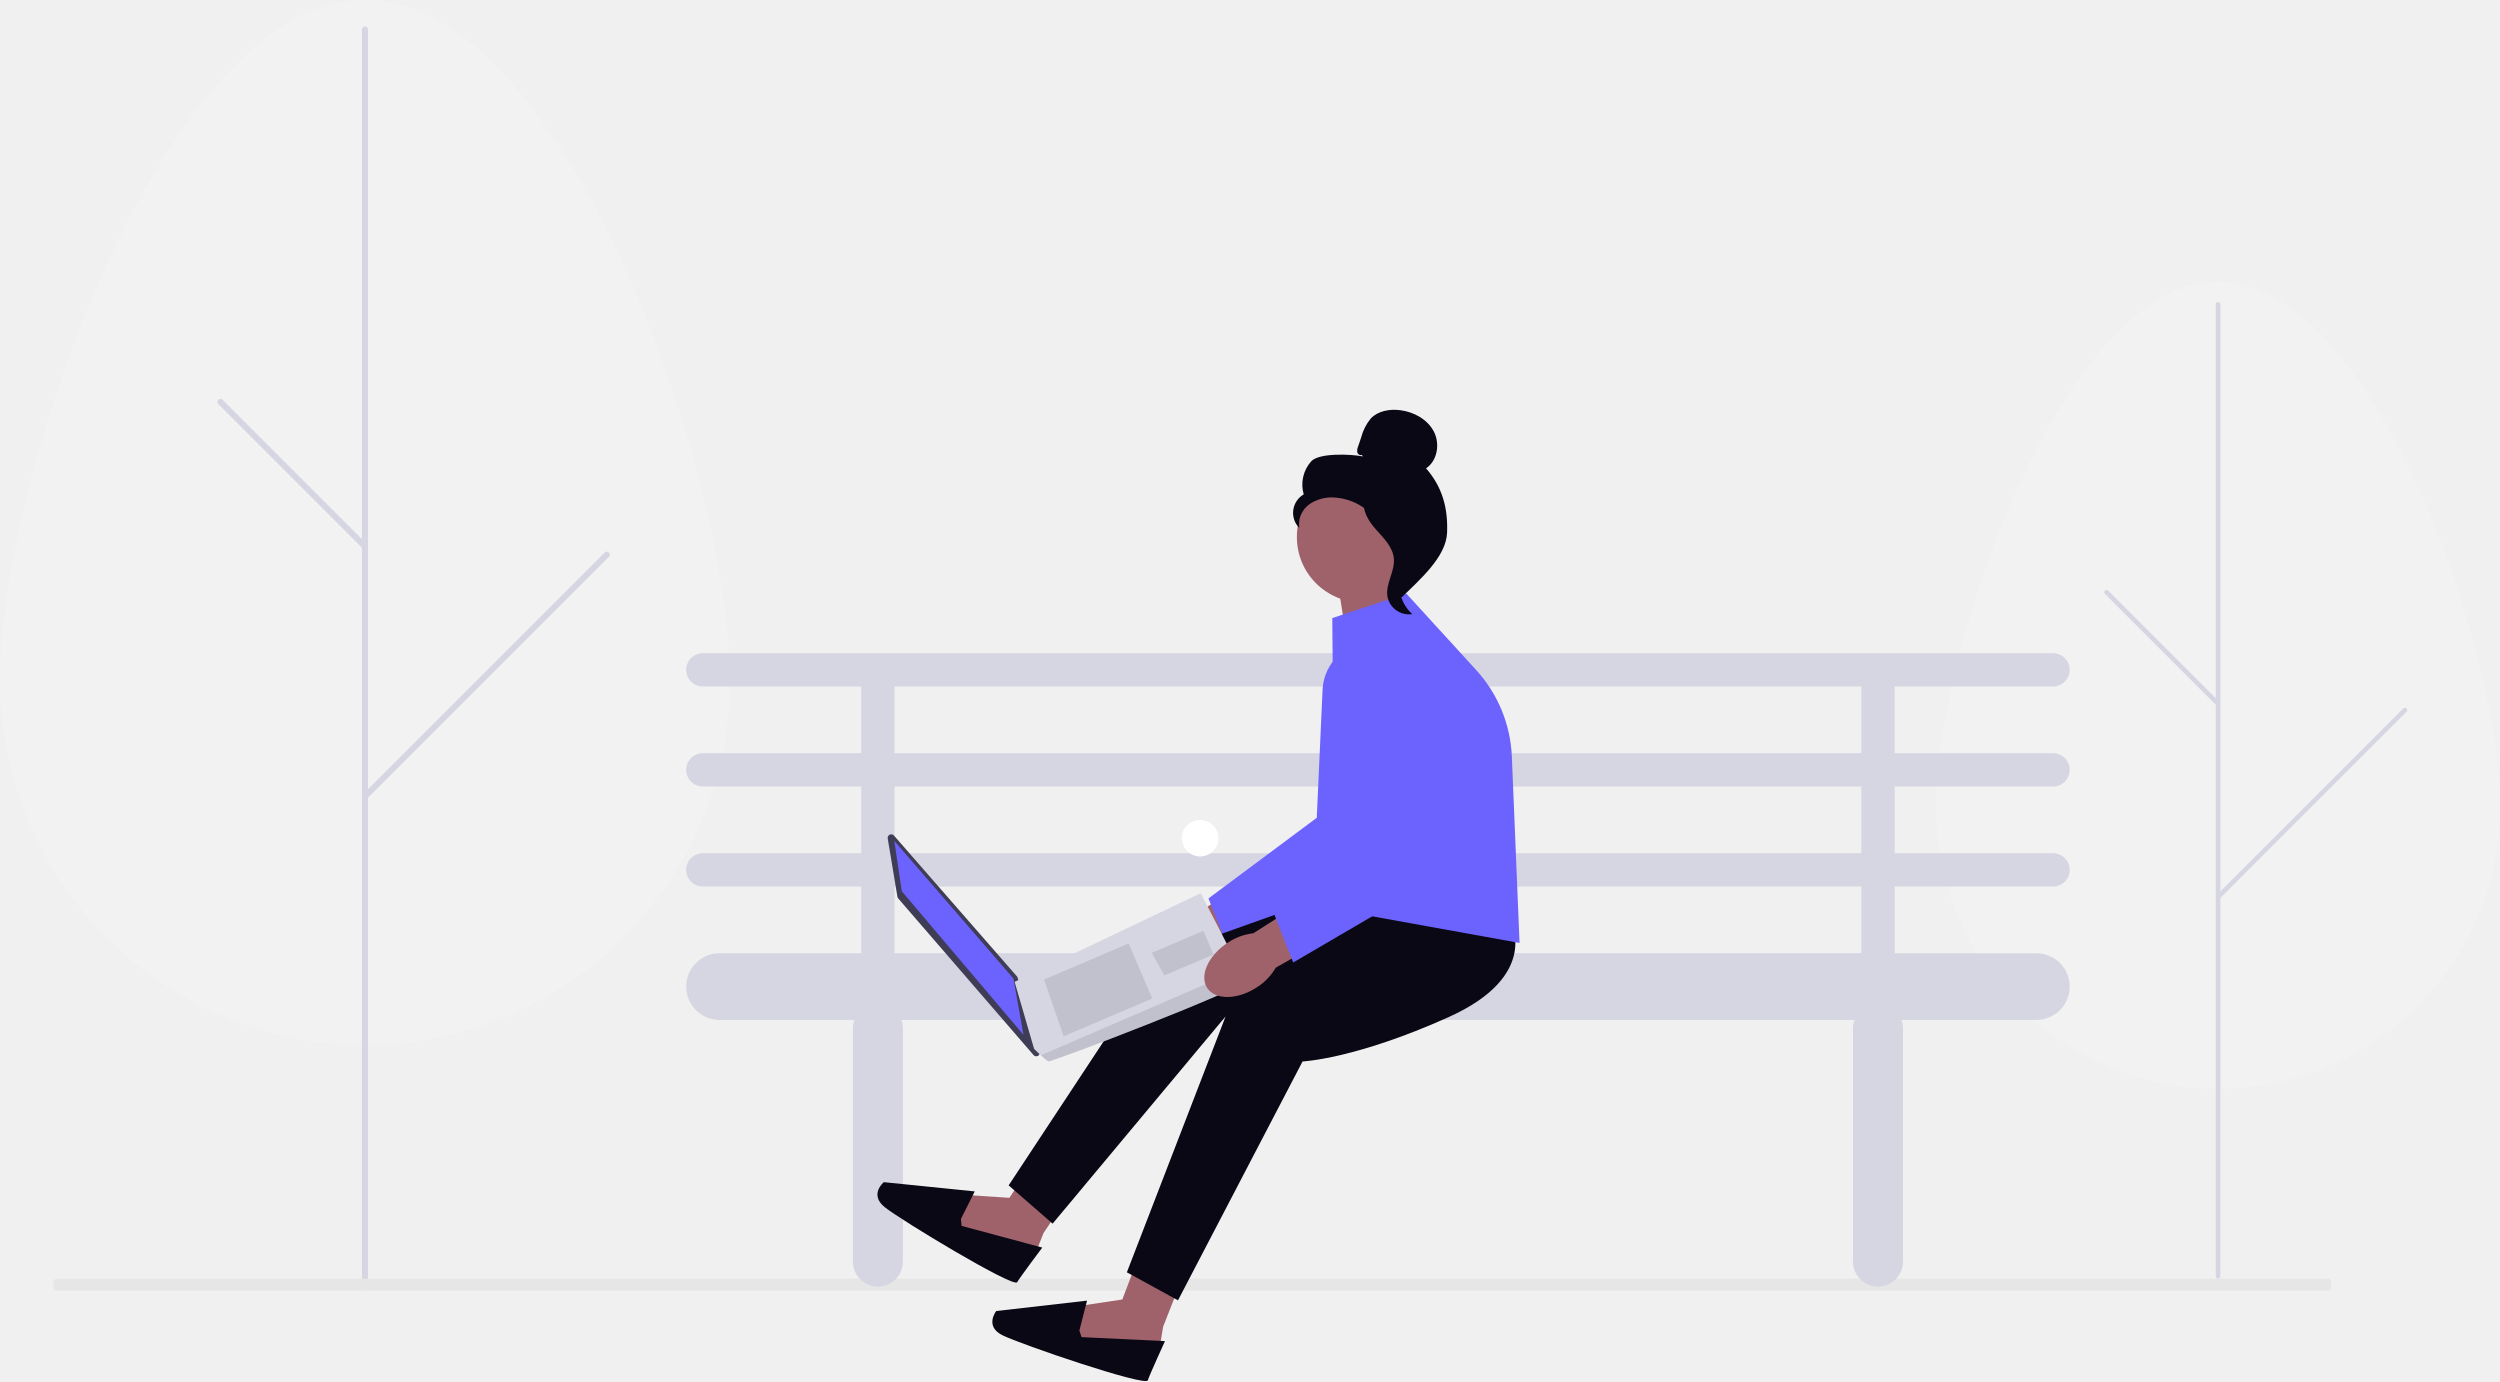
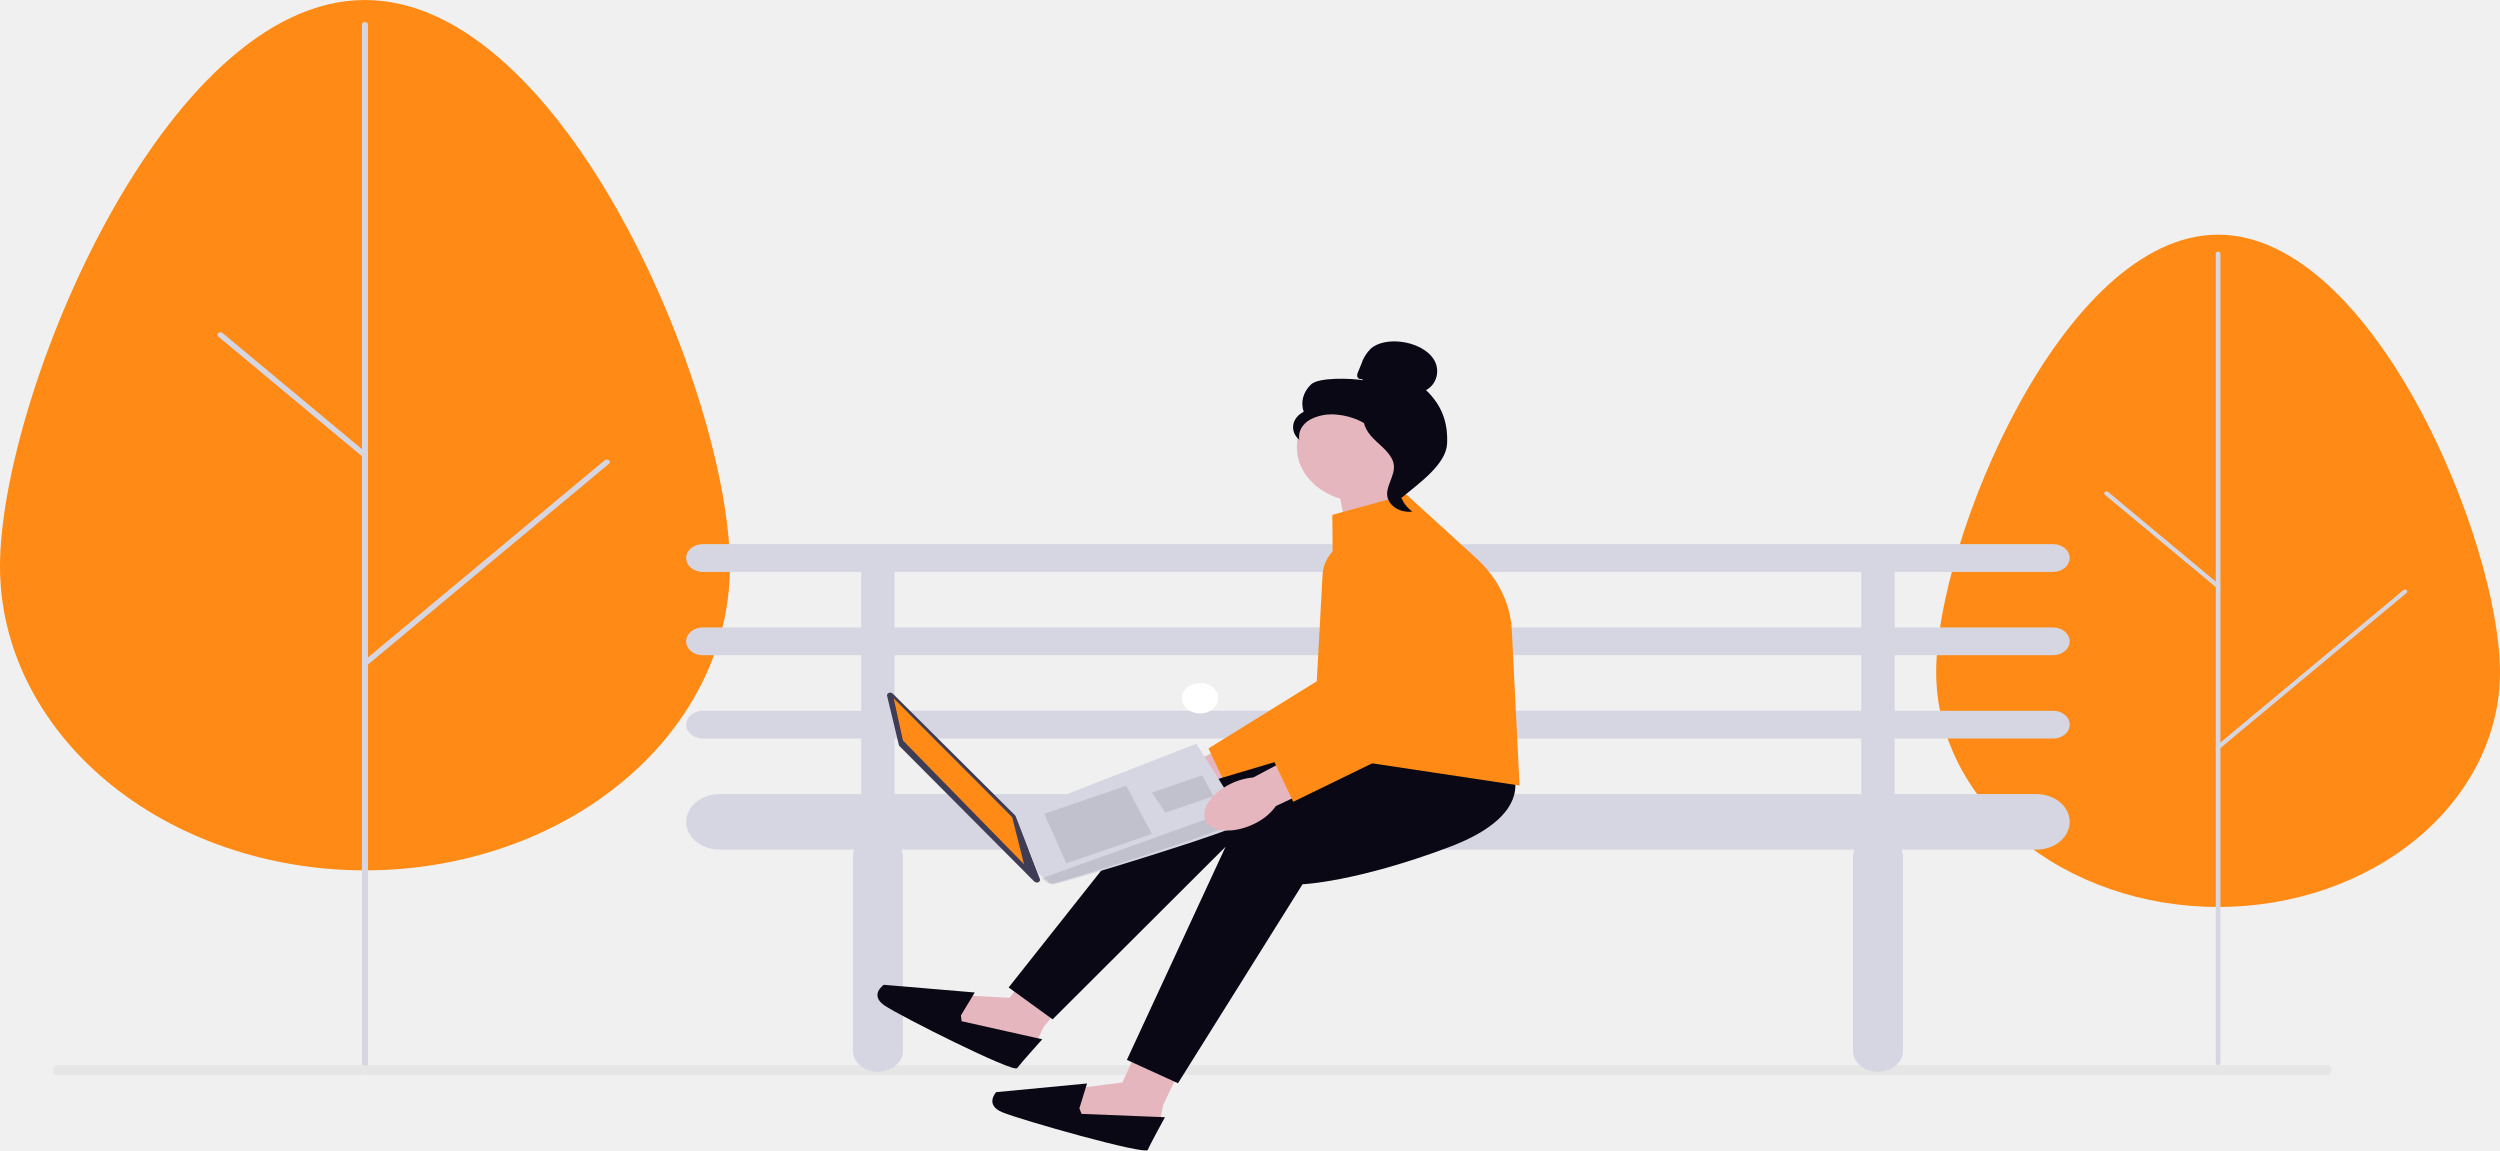
- <svg xmlns="http://www.w3.org/2000/svg" width="799.403" height="441.595" viewBox="0 0 799.403 441.595" role="img" artist="Katerina Limpitsouni" source="https://undraw.co/">
-   <g transform="translate(-864.885 -546.821)">
-     <g transform="translate(1484.002 636.904)">
-       <path d="M426.536,420.89a.845.845,0,0,1-.6-.248l-40.791-40.763a.847.847,0,1,1,1.2-1.2l40.791,40.763a.847.847,0,0,1-.6,1.446Z" transform="translate(-294.63 -280.644)" fill="#d6d6e3" />
-       <path d="M218.052,303.8c0-49.785,40.358-167.923,90.143-167.923S398.339,254.019,398.339,303.8a90.143,90.143,0,1,1-180.286,0Z" transform="translate(-218.052 -135.882)" fill="#f2f2f2" />
-       <path d="M339.407,549.284a.741.741,0,0,1-.741-.741V237.757a.741.741,0,0,1,1.482,0V548.543A.741.741,0,0,1,339.407,549.284Z" transform="translate(-249.265 -230.507)" fill="#d6d6e3" />
-       <path d="M326.951,305.988a.739.739,0,0,1-.524-.217l-35.679-35.679a.741.741,0,1,1,1.048-1.048l35.678,35.679a.741.741,0,0,1-.524,1.265Z" transform="translate(-236.809 -170.285)" fill="#d6d6e3" />
-       <path d="M339.407,380.915a.741.741,0,0,1-.524-1.265l59.75-59.751a.741.741,0,1,1,1.048,1.048L339.931,380.7a.739.739,0,0,1-.524.217Z" transform="translate(-249.265 -183.442)" fill="#d6d6e3" />
-     </g>
-     <g transform="translate(864.885 546.821)">
-       <path d="M218.052,353.275c0-64.452,52.249-217.394,116.7-217.394s116.7,152.942,116.7,217.394a116.7,116.7,0,1,1-233.4,0Z" transform="translate(-218.052 -135.882)" fill="#f2f2f2" />
-       <path d="M339.626,641.281a.96.96,0,0,1-.96-.96V237.975a.96.96,0,0,1,1.919,0V640.321A.96.96,0,0,1,339.626,641.281Z" transform="translate(-222.925 -228.588)" fill="#d6d6e3" />
-       <path d="M337.681,316.936a.956.956,0,0,1-.678-.281l-46.19-46.19a.96.96,0,1,1,1.357-1.357l46.19,46.19a.96.96,0,0,1-.679,1.638Z" transform="translate(-220.981 -141.252)" fill="#d6d6e3" />
-       <path d="M339.626,398.954a.96.96,0,0,1-.679-1.638L416.3,319.962a.96.96,0,0,1,1.357,1.357L340.3,398.673A.957.957,0,0,1,339.626,398.954Z" transform="translate(-222.925 -143.307)" fill="#d6d6e3" />
-     </g>
-     <path d="M964.46,660.877H237.926c-.54,0-.978-.858-.978-1.917s.438-1.916.978-1.916H964.46c.54,0,.978.858.978,1.916S965,660.877,964.46,660.877Z" transform="translate(644.968 298.636)" fill="#e6e6e6" />
-     <path d="M1144.484,601.583a5.33,5.33,0,0,0,0-10.66h-50.635V569.6h50.635a5.33,5.33,0,0,0,0-10.66H712.758a5.33,5.33,0,1,0,0,10.66h50.634v21.32H712.758a5.33,5.33,0,0,0,0,10.66h50.635V622.9H712.758a5.33,5.33,0,0,0,0,10.66h50.635v21.32h-45.3a10.66,10.66,0,1,0,0,21.32h43.129a7.95,7.95,0,0,0-.489,2.665v74.619a7.995,7.995,0,1,0,15.99,0V678.868a7.941,7.941,0,0,0-.489-2.665h304.786a7.947,7.947,0,0,0-.489,2.665v74.619a7.995,7.995,0,1,0,15.99,0V678.868a7.949,7.949,0,0,0-.489-2.665h43.129a10.66,10.66,0,1,0,0-21.32h-45.3v-21.32h50.635a5.33,5.33,0,0,0,0-10.66h-50.634v-21.32ZM774.052,569.6h309.137v21.32H774.052Zm309.137,85.279H774.052v-21.32h309.137Zm0-31.98H774.052v-21.32h309.137Z" transform="translate(376.872 196.748)" fill="#d6d6e3" />
-     <circle cx="5.841" cy="5.841" r="5.841" transform="translate(1242.793 808.997)" fill="#fff" />
-     <path d="M603.968,80.8l-2.71-16.942,18.3-7.454,2.711,25.757Z" transform="translate(691.24 668.447)" fill="#9f616a" />
-     <path d="M667.546,231.924c-6.19,4.048-13.289,4.136-15.87.2s.354-10.413,6.546-14.46a18.507,18.507,0,0,1,8.2-3.033l26.436-16.821,7.628,12.576-26.872,15.246A18.508,18.508,0,0,1,667.546,231.924Z" transform="translate(578.389 626.008)" fill="#9f616a" />
-     <path d="M646.077,95.367h0a15.99,15.99,0,0,1,14.287,19.471l-11.031,48.692L598.559,193.21l-6.25-15.883,34.628-25.776,1.854-40.97a15.99,15.99,0,0,1,17.287-15.214Z" transform="translate(659.001 656.771)" fill="#6c63ff" />
-     <path d="M791.134,340.559l-10.756,16.078-2,5.038-5.9,3.729L750.12,355.024l4.845-10.605,14.518.958,5.966-9.153Z" transform="translate(418.19 584.461)" fill="#9f616a" />
-     <path d="M792.763,353.913l.222,2.217,25.8,6.937s-6.888,9.167-8.04,11.074-37.391-19.977-42.383-24.032-.247-7.958-.247-7.958l29.078,2.952-4.427,8.817h0Z" transform="translate(379.379 582.682)" fill="#090814" />
-     <path d="M716.219,210.2l2.863,6.772s6.248,19.267-25.776,26.037-48.683,3.906-48.683,3.906l-55.2,66.133-14.055-12.237,43.977-66.675a24.206,24.206,0,0,1,12.066-9.468l66.246-23.655Z" transform="translate(612.044 625.048)" fill="#090814" />
-     <path d="M737.718,382.058l-7.075,18.005-.882,5.349-4.965,4.9-24.062-5.374,2.471-11.4,14.389-2.159,3.878-10.214Z" transform="translate(506.17 570.971)" fill="#9f616a" />
-     <path d="M737.832,405.831l.69,2.118,26.681,1.278s-4.775,10.424-5.494,12.534-40.79-11.546-46.532-14.439-1.937-7.722-1.937-7.722l29.04-3.322Z" transform="translate(472.197 566.435)" fill="#090814" />
-     <path d="M668.2,213.933l4.241,6.006s10.213,17.493-19.633,30.933-46.737,14.2-46.737,14.2l-39.829,76.381-16.345-8.96,31.662-82.061,30.863-28.32,55.78-8.178Z" transform="translate(675.317 621.166)" fill="#090814" />
-     <path d="M547.987,81.055l23.694-7.811L594,97.675a43.712,43.712,0,0,1,11.4,27.678l2.466,59.59-59.1-10.676-.781-93.212Z" transform="translate(742.915 663.395)" fill="#6c63ff" />
-     <circle cx="20.927" cy="20.927" r="20.927" transform="translate(1279.573 697.614)" fill="#9f616a" />
-     <path d="M529.845,399.028h-.023a.82.82,0,0,1,.349,0A1.611,1.611,0,0,0,529.845,399.028Z" transform="translate(833.328 565.616)" fill="#fff" />
-     <path d="M535.126,357.594c.176.061.256.091.273.1l-.266-.1Z" transform="translate(824.39 578.047)" fill="#fff" />
-     <path d="M535.58,337.5l.076-.026c-.317.226-.346.169-.212.088.047-.019.084-.04.128-.06Z" transform="translate(823.962 584.087)" fill="#fff" />
-     <path d="M436.972,14.413c-.546.318-1.278-.164-1.458-.774a3.194,3.194,0,0,1,.227-1.858c.342-1.011.676-2.012,1.022-3.023a15.544,15.544,0,0,1,3.055-5.989c2.363-2.461,6.133-3.088,9.509-2.632,4.344.586,8.629,2.939,10.65,6.828s1.158,9.328-2.493,11.755c5.207,5.965,7.015,12.614,6.73,20.517S455.309,54.427,449.687,60c-1.255-.758-2.4-4.327-1.7-5.622s-.3-2.794.555-3.993,1.573.709.709-.48c-.546-.75,1.581-2.469.774-2.917-3.919-2.172-5.223-7.056-7.683-10.8A18.386,18.386,0,0,0,428.9,28.111a12.719,12.719,0,0,0-8.523,1.947,7.986,7.986,0,0,0-3.438,7.716,6.853,6.853,0,0,1,1.426-10.733,11.187,11.187,0,0,1,2.379-10.552c2.534-2.794,12.81-2.314,16.509-1.581l-.285-.489h0l.008-.008Z" transform="translate(863.397 677.857)" fill="#090814" />
-     <path d="M428.65,34.63c4.9.529,8.433,4.775,11.423,8.689,1.719,2.257,3.528,4.751,3.479,7.594-.041,2.869-1.964,5.337-2.884,8.05A12.139,12.139,0,0,0,444.2,71.747a7.042,7.042,0,0,1-7.944-5.516c-.709-4.114,2.412-8.091,2.044-12.255-.326-3.667-3.219-6.486-5.671-9.232s-4.766-6.38-3.634-9.884l-.342-.236h0Z" transform="translate(872.291 671.445)" fill="#090814" />
-     <g transform="matrix(0.946, -0.326, 0.326, 0.946, 1145.452, 815.06)">
-       <path d="M3.148.953.016,19.553a1.145,1.145,0,0,0,.067.616L24.66,81.574a1.145,1.145,0,0,0,2.207-.377l1.041-24.676a1.145,1.145,0,0,0-.084-.479L5.338.713a1.145,1.145,0,0,0-2.19.241Z" transform="translate(0 0)" fill="#3f3d56" />
-       <path d="M2.977,0,0,15.979,21.809,72.014l2.83-18.025Z" transform="translate(1.911 2.381)" fill="#6c63ff" />
-       <path d="M70.55,31.231c-.506,2.095-66.923,4.362-67.613,3.729a14.974,14.974,0,0,1-1.6-2.622C.645,31.018,0,29.7,0,29.7L1.092,7.416,66.518,0s2.9,18.593,3.8,27.135A21.744,21.744,0,0,1,70.55,31.231Z" transform="translate(25.472 50.058)" fill="#d6d6e3" />
-       <path d="M.006,2.089,0,21.281,30.694,19.1,29.336,0Z" transform="translate(35.703 57.746)" opacity="0.1" style="isolation:isolate" />
-       <path d="M.185,1.261,0,1.238,1.449,9.4,18.5,8.185,17.923,0Z" transform="translate(71.007 61.724)" opacity="0.1" style="isolation:isolate" />
-       <path d="M69.07,4.1c-.5,2.095-66.788,4.362-67.475,3.728A14.98,14.98,0,0,1,0,5.2L68.841,0A21.791,21.791,0,0,1,69.07,4.1Z" transform="translate(26.893 77.193)" opacity="0.1" style="isolation:isolate" />
-     </g>
-     <path d="M637.764,238.5c-6.19,4.048-13.289,4.136-15.87.2s.354-10.413,6.546-14.46a18.506,18.506,0,0,1,8.2-3.033l26.44-16.819,7.628,12.576L643.83,232.208a18.508,18.508,0,0,1-6.067,6.3Z" transform="translate(629.009 624.032)" fill="#9f616a" />
-     <path d="M616.3,101.946h0a15.99,15.99,0,0,1,14.287,19.471L619.55,170.109l-50.772,29.682-6.248-15.883,34.627-25.776,1.854-40.97a15.99,15.99,0,0,1,17.283-15.214h0Z" transform="translate(709.623 654.798)" fill="#6c63ff" />
+ <svg xmlns="http://www.w3.org/2000/svg" width="452" height="208" viewBox="0 0 452 208" fill="none">
+   <g clip-path="url(#clip0_9_1046)">
+     <path d="M424.645 108.49C424.582 108.49 424.519 108.479 424.461 108.459C424.403 108.439 424.35 108.41 424.305 108.373L401.241 89.172C401.197 89.135 401.161 89.091 401.137 89.043C401.113 88.994 401.101 88.942 401.101 88.89C401.101 88.837 401.113 88.785 401.137 88.737C401.161 88.689 401.197 88.644 401.241 88.607C401.286 88.57 401.339 88.541 401.397 88.521C401.455 88.501 401.518 88.49 401.581 88.49C401.644 88.49 401.706 88.501 401.764 88.521C401.822 88.541 401.875 88.57 401.92 88.607L424.984 107.807C425.051 107.863 425.097 107.934 425.115 108.012C425.134 108.089 425.124 108.17 425.088 108.243C425.051 108.315 424.99 108.378 424.911 108.422C424.832 108.465 424.74 108.489 424.645 108.489V108.49Z" fill="#D6D6E3" />
+     <path d="M350.062 121.524C350.062 98.074 372.882 42.428 401.031 42.428C429.181 42.428 452 98.076 452 121.524C452 127.099 450.682 132.621 448.121 137.772C445.559 142.923 441.805 147.604 437.072 151.547C432.339 155.489 426.72 158.617 420.537 160.751C414.353 162.884 407.725 163.983 401.032 163.983C394.338 163.983 387.711 162.884 381.527 160.751C375.343 158.617 369.724 155.489 364.991 151.547C360.258 147.604 356.504 142.923 353.943 137.772C351.381 132.621 350.062 127.099 350.062 121.524Z" fill="#FF8B16" />
+     <path d="M401.031 192.581C400.919 192.581 400.813 192.544 400.734 192.479C400.656 192.413 400.612 192.325 400.612 192.232V45.846C400.612 45.753 400.656 45.664 400.734 45.599C400.813 45.533 400.919 45.497 401.031 45.497C401.142 45.497 401.248 45.533 401.327 45.599C401.405 45.664 401.45 45.753 401.45 45.846V192.232C401.45 192.325 401.405 192.413 401.327 192.479C401.248 192.544 401.142 192.581 401.031 192.581Z" fill="#D6D6E3" />
+     <path d="M401.03 106.35C400.975 106.35 400.921 106.341 400.87 106.323C400.819 106.306 400.773 106.28 400.734 106.247L380.56 89.442C380.522 89.409 380.491 89.371 380.47 89.329C380.449 89.286 380.438 89.241 380.438 89.195C380.438 89.149 380.449 89.104 380.47 89.061C380.491 89.019 380.522 88.981 380.56 88.948C380.599 88.916 380.646 88.89 380.696 88.873C380.747 88.855 380.802 88.846 380.857 88.846C380.912 88.846 380.966 88.855 381.017 88.873C381.068 88.89 381.114 88.916 381.153 88.948L401.326 105.754C401.385 105.802 401.425 105.865 401.441 105.932C401.457 106 401.449 106.07 401.417 106.134C401.385 106.198 401.332 106.252 401.263 106.291C401.194 106.329 401.113 106.35 401.03 106.35Z" fill="#D6D6E3" />
+     <path d="M401.031 135.445C400.948 135.445 400.867 135.424 400.798 135.386C400.729 135.347 400.675 135.293 400.643 135.229C400.612 135.165 400.603 135.095 400.62 135.027C400.636 134.96 400.676 134.897 400.734 134.849L434.518 106.705C434.597 106.639 434.703 106.603 434.815 106.603C434.926 106.603 435.032 106.639 435.111 106.705C435.189 106.77 435.234 106.859 435.234 106.952C435.234 107.044 435.189 107.133 435.111 107.198L401.327 135.343C401.288 135.376 401.242 135.401 401.191 135.419C401.14 135.437 401.086 135.446 401.031 135.445V135.445Z" fill="#D6D6E3" />
+     <path d="M0 102.396C0 72.038 29.543 -0 65.985 -0C102.427 -0 131.969 72.038 131.969 102.396C131.969 116.975 125.018 130.956 112.643 141.265C100.268 151.573 83.485 157.364 65.985 157.364C48.484 157.364 31.701 151.573 19.326 141.265C6.952 130.956 0 116.975 0 102.396Z" fill="#FF8B16" />
+     <path d="M65.985 194.387C65.841 194.387 65.703 194.339 65.601 194.254C65.5 194.169 65.442 194.054 65.442 193.934V4.421C65.447 4.304 65.506 4.193 65.607 4.111C65.709 4.03 65.844 3.984 65.985 3.984C66.126 3.984 66.261 4.03 66.362 4.111C66.464 4.193 66.523 4.304 66.527 4.421V193.934C66.527 194.054 66.47 194.169 66.369 194.254C66.267 194.339 66.129 194.386 65.985 194.387Z" fill="#D6D6E3" />
+     <path d="M65.985 82.751C65.913 82.751 65.843 82.739 65.777 82.716C65.711 82.694 65.652 82.66 65.601 82.618L39.484 60.862C39.431 60.821 39.389 60.77 39.36 60.715C39.33 60.66 39.315 60.6 39.313 60.539C39.312 60.479 39.326 60.419 39.353 60.363C39.38 60.307 39.421 60.256 39.472 60.213C39.524 60.17 39.585 60.136 39.652 60.113C39.72 60.091 39.792 60.079 39.865 60.08C39.937 60.081 40.009 60.094 40.076 60.119C40.142 60.143 40.202 60.179 40.252 60.223L66.369 81.979C66.444 82.042 66.496 82.123 66.517 82.211C66.538 82.298 66.527 82.389 66.486 82.472C66.445 82.554 66.375 82.625 66.286 82.674C66.197 82.724 66.092 82.751 65.985 82.751Z" fill="#D6D6E3" />
+     <path d="M65.985 120.415C65.878 120.415 65.773 120.388 65.684 120.338C65.595 120.289 65.525 120.218 65.484 120.136C65.443 120.053 65.432 119.962 65.453 119.875C65.474 119.787 65.526 119.706 65.601 119.643L109.338 83.208C109.441 83.127 109.578 83.083 109.719 83.085C109.86 83.087 109.994 83.135 110.094 83.218C110.194 83.301 110.251 83.413 110.253 83.53C110.255 83.648 110.202 83.761 110.106 83.847L66.366 120.282C66.265 120.367 66.128 120.414 65.985 120.415Z" fill="#D6D6E3" />
+     <path d="M420.981 194.386H10.183C9.877 194.386 9.63 193.982 9.63 193.483C9.63 192.984 9.877 192.581 10.183 192.581H420.981C421.286 192.581 421.534 192.985 421.534 193.483C421.534 193.981 421.286 194.386 420.981 194.386Z" fill="#E6E6E6" />
+     <path d="M371.183 118.466C371.982 118.466 372.749 118.202 373.314 117.731C373.879 117.26 374.197 116.621 374.197 115.956C374.197 115.29 373.879 114.651 373.314 114.18C372.749 113.71 371.982 113.445 371.183 113.445H342.553V103.401H371.183C371.982 103.401 372.749 103.137 373.314 102.666C373.879 102.195 374.197 101.557 374.197 100.891C374.197 100.225 373.879 99.587 373.314 99.116C372.749 98.645 371.982 98.38 371.183 98.38H127.076C126.276 98.38 125.51 98.645 124.945 99.116C124.38 99.587 124.062 100.225 124.062 100.891C124.062 101.557 124.38 102.195 124.945 102.666C125.51 103.137 126.276 103.401 127.076 103.401H155.705V113.444H127.076C126.276 113.444 125.51 113.708 124.945 114.179C124.38 114.65 124.062 115.288 124.062 115.954C124.062 116.62 124.38 117.259 124.945 117.729C125.51 118.2 126.276 118.465 127.076 118.465H155.706V128.507H127.076C126.276 128.507 125.51 128.771 124.945 129.242C124.38 129.713 124.062 130.351 124.062 131.017C124.062 131.683 124.38 132.322 124.945 132.793C125.51 133.263 126.276 133.528 127.076 133.528H155.706V143.57H130.092C128.494 143.57 126.961 144.099 125.83 145.041C124.7 145.982 124.065 147.259 124.065 148.591C124.065 149.923 124.7 151.2 125.83 152.142C126.961 153.083 128.494 153.612 130.092 153.612H154.478C154.301 154.014 154.207 154.439 154.202 154.867V190.014C154.202 191.013 154.678 191.971 155.526 192.677C156.374 193.383 157.523 193.78 158.722 193.78C159.921 193.78 161.071 193.383 161.919 192.677C162.767 191.971 163.243 191.013 163.243 190.014V154.869C163.238 154.44 163.144 154.016 162.966 153.614H335.299C335.121 154.016 335.028 154.44 335.023 154.869V190.016C335.023 191.015 335.499 191.972 336.347 192.679C337.194 193.385 338.344 193.782 339.543 193.782C340.742 193.782 341.892 193.385 342.74 192.679C343.587 191.972 344.064 191.015 344.064 190.016V154.869C344.058 154.44 343.965 154.016 343.787 153.614H368.173C369.772 153.614 371.305 153.085 372.435 152.143C373.566 151.201 374.201 149.924 374.201 148.593C374.201 147.261 373.566 145.984 372.435 145.042C371.305 144.1 369.772 143.571 368.173 143.571H342.56V133.529H371.19C371.989 133.529 372.756 133.265 373.321 132.794C373.886 132.323 374.204 131.685 374.204 131.019C374.204 130.353 373.886 129.714 373.321 129.244C372.756 128.773 371.989 128.508 371.19 128.508H342.56V118.466H371.183ZM161.733 103.401H336.526V113.444H161.733V103.401ZM336.526 143.57H161.733V133.527H336.526V143.57ZM336.526 128.506H161.733V118.464H336.526V128.506Z" fill="#D6D6E3" />
+     <path d="M216.98 128.992C218.804 128.992 220.283 127.761 220.283 126.241C220.283 124.722 218.804 123.49 216.98 123.49C215.156 123.49 213.677 124.722 213.677 126.241C213.677 127.761 215.156 128.992 216.98 128.992Z" fill="white" />
+     <path d="M243.314 95.347L241.782 87.367L252.129 83.856L253.662 95.988L243.314 95.347Z" fill="#E5B6BD" />
+     <path d="M215.454 146.54C211.954 148.446 207.94 148.488 206.481 146.634C205.021 144.78 206.681 141.729 210.182 139.823C211.568 139.045 213.158 138.555 214.818 138.394L229.766 130.471L234.079 136.395L218.885 143.576C218.042 144.778 216.865 145.794 215.454 146.54Z" fill="#E5B6BD" />
+     <path d="M248.895 96.708C250.185 96.796 251.438 97.115 252.568 97.641C253.698 98.167 254.679 98.89 255.445 99.759C256.211 100.629 256.744 101.625 257.007 102.681C257.271 103.737 257.259 104.828 256.973 105.88L250.736 128.814L222.027 142.794L218.493 135.313L238.073 123.172L239.121 103.874C239.176 102.863 239.475 101.871 240 100.958C240.526 100.045 241.267 99.23 242.18 98.561C243.092 97.892 244.157 97.383 245.311 97.065C246.465 96.746 247.683 96.625 248.895 96.708Z" fill="#FF8B16" />
+     <path d="M194.753 178.139L188.672 185.712L187.541 188.085L184.205 189.842L171.563 184.953L174.302 179.957L182.511 180.409L185.885 176.097L194.753 178.139Z" fill="#E5B6BD" />
+     <path d="M173.73 183.591L173.855 184.635L188.443 187.903C188.443 187.903 184.549 192.221 183.897 193.119C183.246 194.017 162.755 183.709 159.933 181.799C157.11 179.889 159.793 178.051 159.793 178.051L176.235 179.441L173.731 183.594L173.73 183.591Z" fill="#090814" />
+     <path d="M262.004 135.855L263.623 139.045C263.623 139.045 267.156 148.12 249.049 151.309C230.941 154.497 221.522 153.148 221.522 153.148L190.311 184.298L182.364 178.534L207.229 147.129C208.863 145.066 211.257 143.501 214.052 142.67L251.509 131.528L262.004 135.855Z" fill="#090814" />
+     <path d="M214.297 191.332L210.296 199.813L209.798 202.332L206.99 204.64L193.385 202.109L194.782 196.739L202.918 195.722L205.111 190.911L214.297 191.332Z" fill="#E5B6BD" />
+     <path d="M195.152 200.393L195.542 201.391L210.628 201.993C210.628 201.993 207.928 206.902 207.522 207.896C207.115 208.89 184.458 202.458 181.212 201.095C177.965 199.733 180.116 197.458 180.116 197.458L196.536 195.893L195.152 200.393Z" fill="#090814" />
+     <path d="M270.629 135.785L273.027 138.614C273.027 138.614 278.802 146.853 261.926 153.184C245.05 159.514 235.5 159.872 235.5 159.872L212.98 195.849L203.738 191.629L221.64 152.976L239.091 139.637L270.63 135.785L270.629 135.785Z" fill="#090814" />
+     <path d="M240.879 93.087L254.276 89.408L266.896 100.915C270.82 104.494 273.102 109.11 273.342 113.952L274.736 142.02L241.32 136.992L240.878 93.087H240.879Z" fill="#FF8B16" />
+     <path d="M246.306 90.74C252.841 90.74 258.139 86.327 258.139 80.883C258.139 75.439 252.841 71.026 246.306 71.026C239.771 71.026 234.474 75.439 234.474 80.883C234.474 86.327 239.771 90.74 246.306 90.74Z" fill="#E5B6BD" />
+     <path d="M281.743 196.803H281.73C281.795 196.791 281.862 196.791 281.927 196.803C281.866 196.798 281.804 196.798 281.743 196.803Z" fill="white" />
+     <path d="M279.675 183.142C279.775 183.171 279.82 183.185 279.83 183.189L279.679 183.142H279.675Z" fill="white" />
+     <path d="M279.69 176.522L279.733 176.51C279.554 176.616 279.537 176.59 279.613 176.551C279.64 176.543 279.661 176.533 279.685 176.523L279.69 176.522Z" fill="white" />
+     <path d="M246.232 68.509C245.923 68.659 245.51 68.432 245.408 68.145C245.345 67.849 245.389 67.544 245.536 67.27C245.73 66.793 245.918 66.322 246.114 65.846C246.436 64.812 247.025 63.849 247.841 63.025C249.177 61.866 251.309 61.57 253.218 61.785C255.674 62.061 258.097 63.169 259.24 65.001C260.382 66.833 259.895 69.395 257.83 70.538C260.774 73.348 261.797 76.48 261.635 80.202C261.474 83.924 256.6 87.357 253.422 89.982C252.712 89.625 252.065 87.944 252.46 87.334C252.856 86.724 252.291 86.018 252.774 85.453C253.258 84.888 253.664 85.787 253.175 85.227C252.866 84.874 254.069 84.064 253.613 83.853C251.397 82.83 250.659 80.529 249.269 78.766C248.417 77.704 247.294 76.812 245.98 76.155C244.666 75.497 243.193 75.09 241.668 74.961C239.982 74.783 238.275 75.108 236.849 75.878C236.15 76.272 235.597 76.822 235.253 77.464C234.909 78.106 234.789 78.816 234.905 79.513C234.49 79.162 234.177 78.738 233.989 78.271C233.802 77.805 233.745 77.308 233.822 76.821C233.9 76.333 234.111 75.866 234.438 75.457C234.766 75.047 235.201 74.705 235.711 74.457C235.413 73.602 235.38 72.697 235.615 71.828C235.85 70.959 236.346 70.153 237.057 69.487C238.489 68.171 244.3 68.397 246.391 68.743L246.23 68.512L246.234 68.508L246.232 68.509Z" fill="#090814" />
+     <path d="M246.556 75.012C249.326 75.261 251.324 77.261 253.014 79.105C253.986 80.168 255.009 81.342 254.982 82.681C254.958 84.033 253.871 85.195 253.351 86.473C252.947 87.53 252.92 88.662 253.275 89.731C253.63 90.8 254.35 91.761 255.348 92.495C254.343 92.621 253.317 92.423 252.482 91.939C251.647 91.457 251.065 90.725 250.856 89.897C250.455 87.959 252.22 86.085 252.012 84.124C251.828 82.397 250.192 81.069 248.805 79.776C247.419 78.482 246.111 76.771 246.751 75.12L246.557 75.009L246.556 75.012Z" fill="#090814" />
+     <path d="M160.389 125.832L162.506 134.66C162.53 134.759 162.584 134.852 162.661 134.93L186.981 159.362C187.078 159.459 187.206 159.526 187.344 159.553C187.483 159.58 187.624 159.565 187.743 159.51C187.863 159.455 187.954 159.364 188.001 159.252C188.048 159.14 188.048 159.014 188.002 158.894L183.648 147.602C183.619 147.527 183.572 147.457 183.512 147.397L161.429 125.428C161.337 125.337 161.216 125.271 161.084 125.243C160.953 125.214 160.818 125.223 160.701 125.269C160.583 125.315 160.489 125.394 160.433 125.496C160.377 125.598 160.361 125.716 160.389 125.832Z" fill="#3F3D56" />
+     <path d="M161.578 126.254L163.255 133.877L185.148 156.259L182.994 147.73L161.578 126.254Z" fill="#FF8B16" />
+     <path d="M224.893 148.627C225.064 149.686 190.792 160.102 190.3 159.901C189.805 159.604 189.341 159.265 188.917 158.891C188.281 158.366 187.669 157.835 187.669 157.835L183.605 147.178L216.286 134.474C216.286 134.474 221.672 142.83 223.919 146.729C224.309 147.339 224.635 147.974 224.893 148.627Z" fill="#D6D6E3" />
+     <path opacity="0.1" d="M188.815 147.128L192.777 156.077L208.27 150.787L203.619 142.07L188.815 147.128Z" fill="black" />
+     <path opacity="0.1" d="M208.356 143.275L208.255 143.29L210.709 146.931L219.373 143.96L217.369 140.186L208.356 143.275Z" fill="black" />
+     <path opacity="0.1" d="M224.849 148.037C225.026 149.148 190.255 160.072 189.756 159.859C189.253 159.545 188.782 159.188 188.352 158.794L223.86 146.04C224.256 146.682 224.587 147.35 224.849 148.037Z" fill="black" />
+     <path d="M227.236 148.706C223.736 150.613 219.722 150.654 218.263 148.8C216.804 146.946 218.463 143.896 221.964 141.989C223.351 141.212 224.94 140.722 226.601 140.561L241.55 132.639L245.863 138.562L230.666 145.742C229.824 146.946 228.647 147.963 227.236 148.71L227.236 148.706Z" fill="#E5B6BD" />
+     <path d="M260.681 98.878C261.971 98.966 263.224 99.284 264.354 99.81C265.484 100.337 266.465 101.059 267.231 101.929C267.997 102.798 268.53 103.795 268.793 104.851C269.057 105.906 269.045 106.997 268.759 108.049L262.519 130.984L233.811 144.965L230.278 137.484L249.857 125.343L250.905 106.045C250.96 105.034 251.259 104.042 251.785 103.129C252.31 102.216 253.051 101.401 253.963 100.732C254.876 100.063 255.94 99.554 257.094 99.236C258.248 98.917 259.466 98.796 260.678 98.879L260.681 98.878Z" fill="#FF8B16" />
  </g>
+   <defs>
+     <clipPath id="clip0_9_1046">
+       <rect width="452" height="208" fill="white" />
+     </clipPath>
+   </defs>
</svg>
